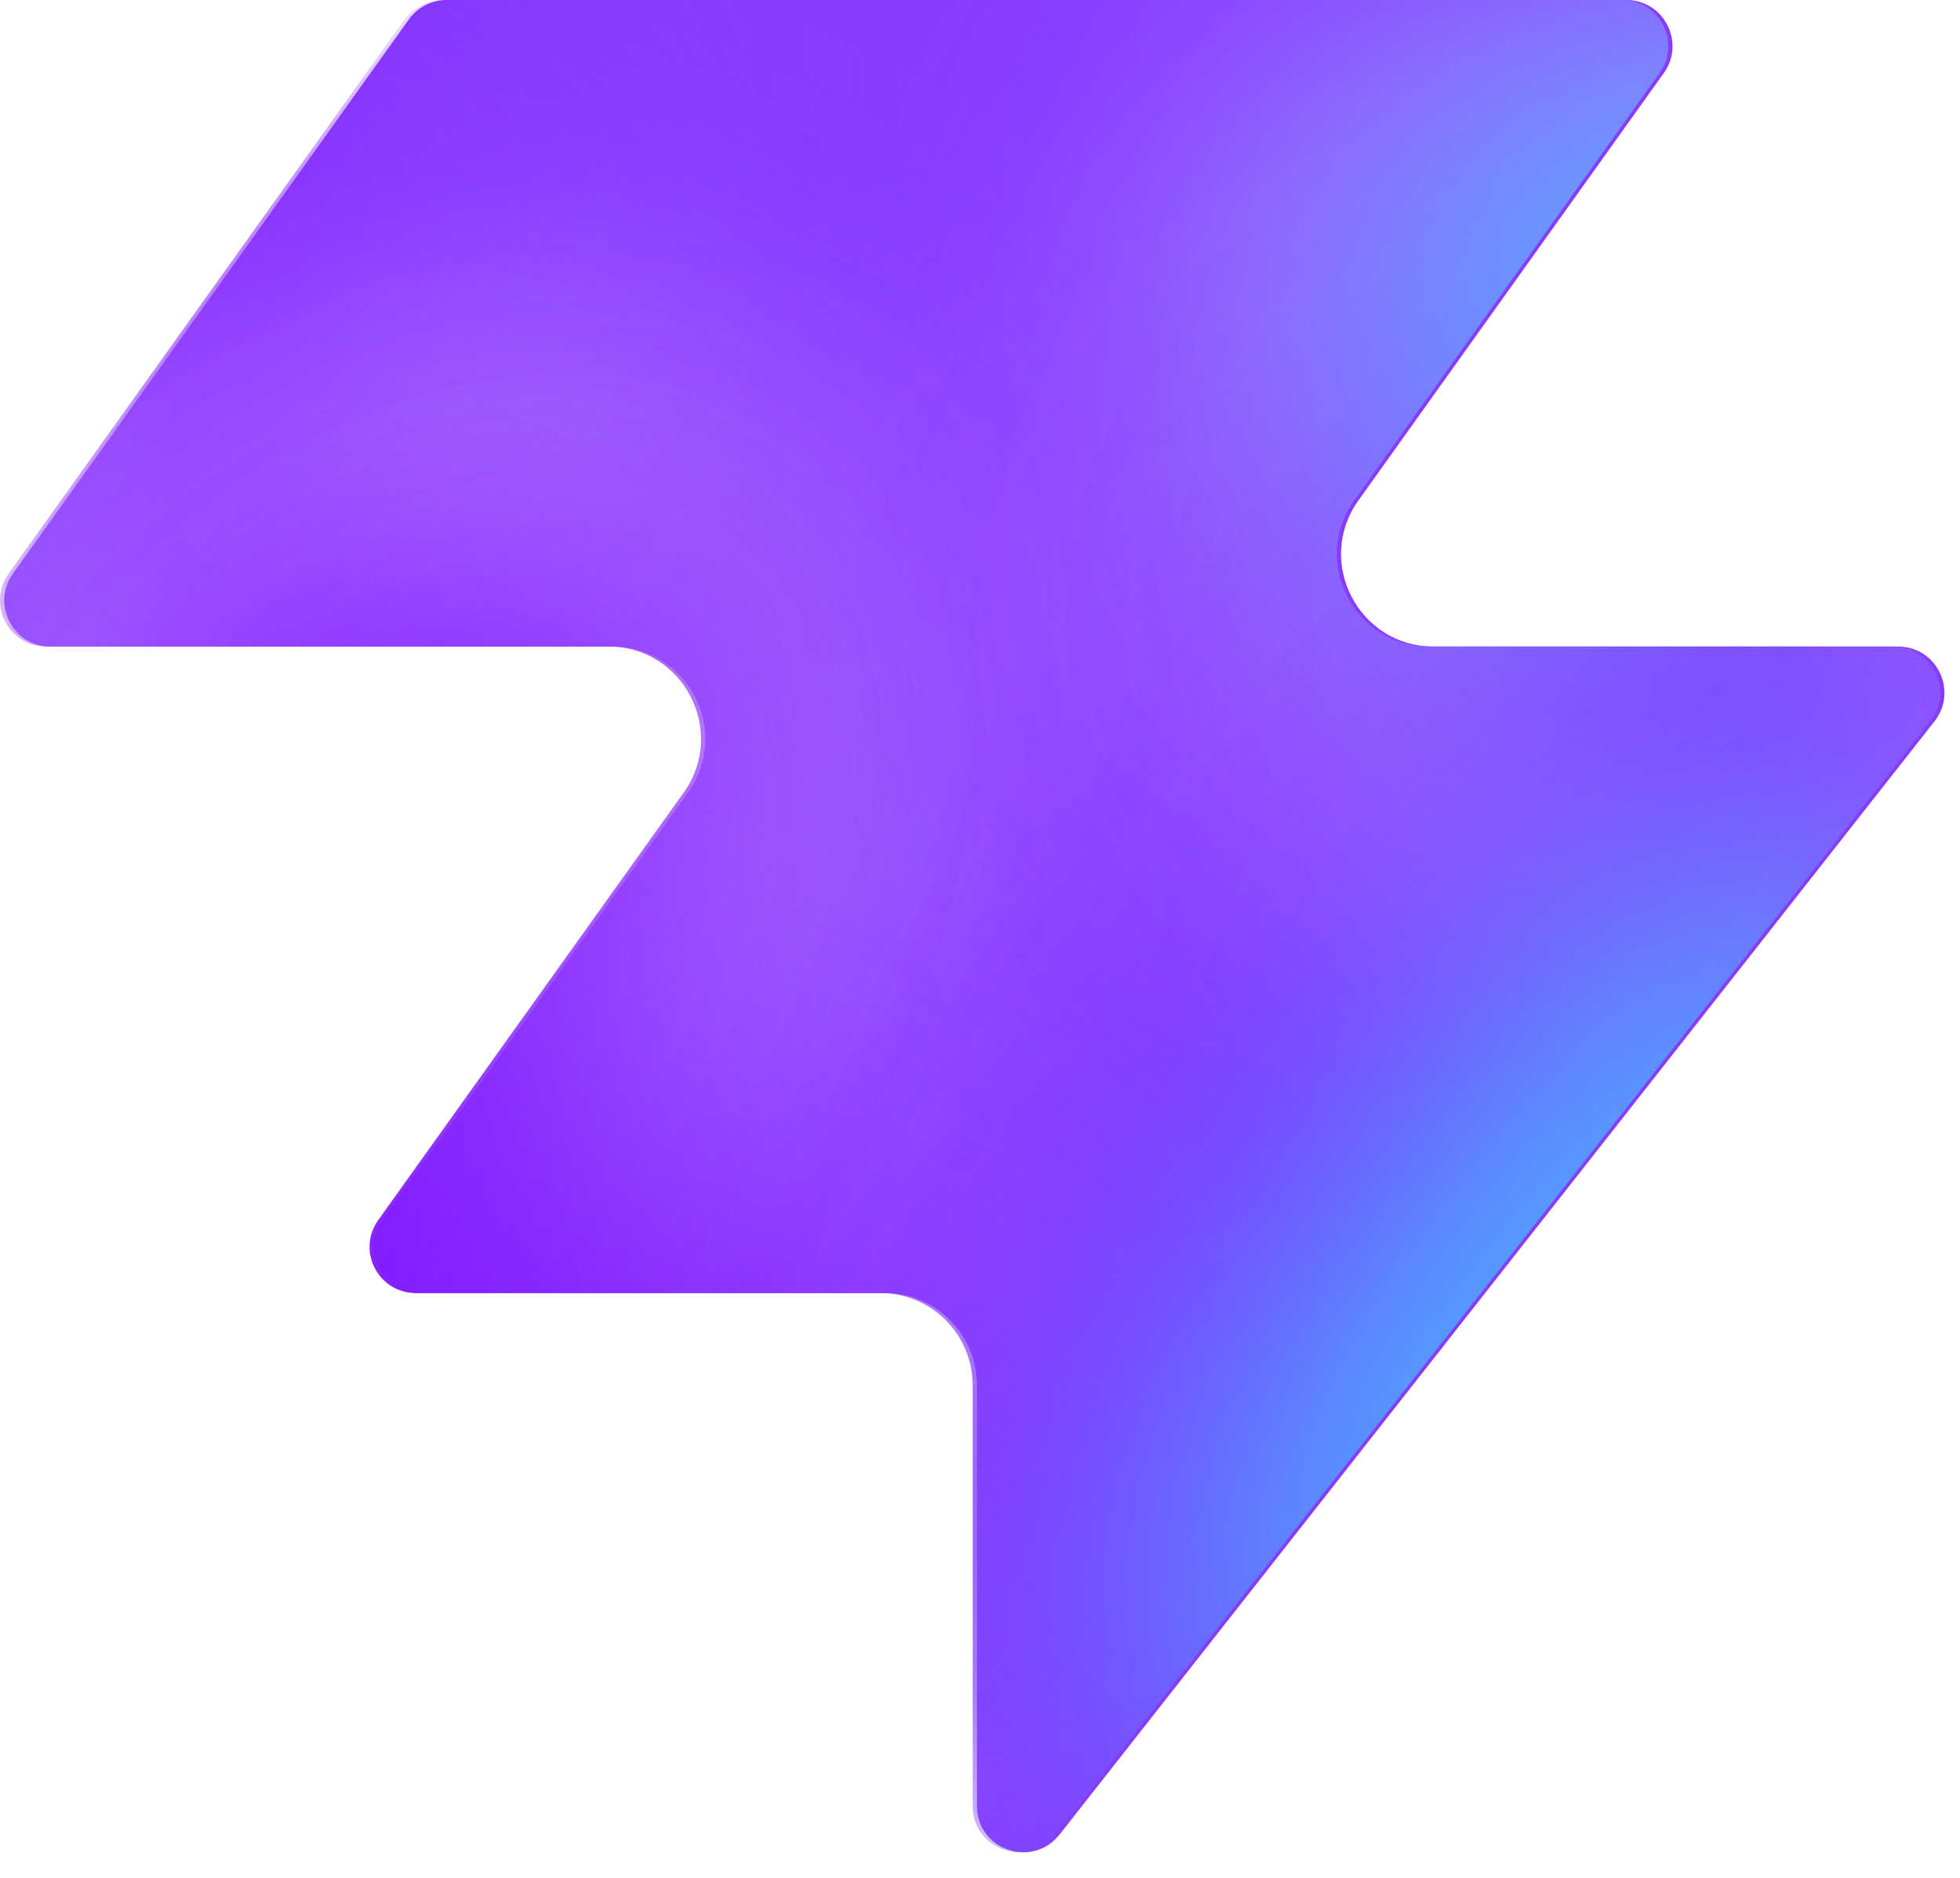
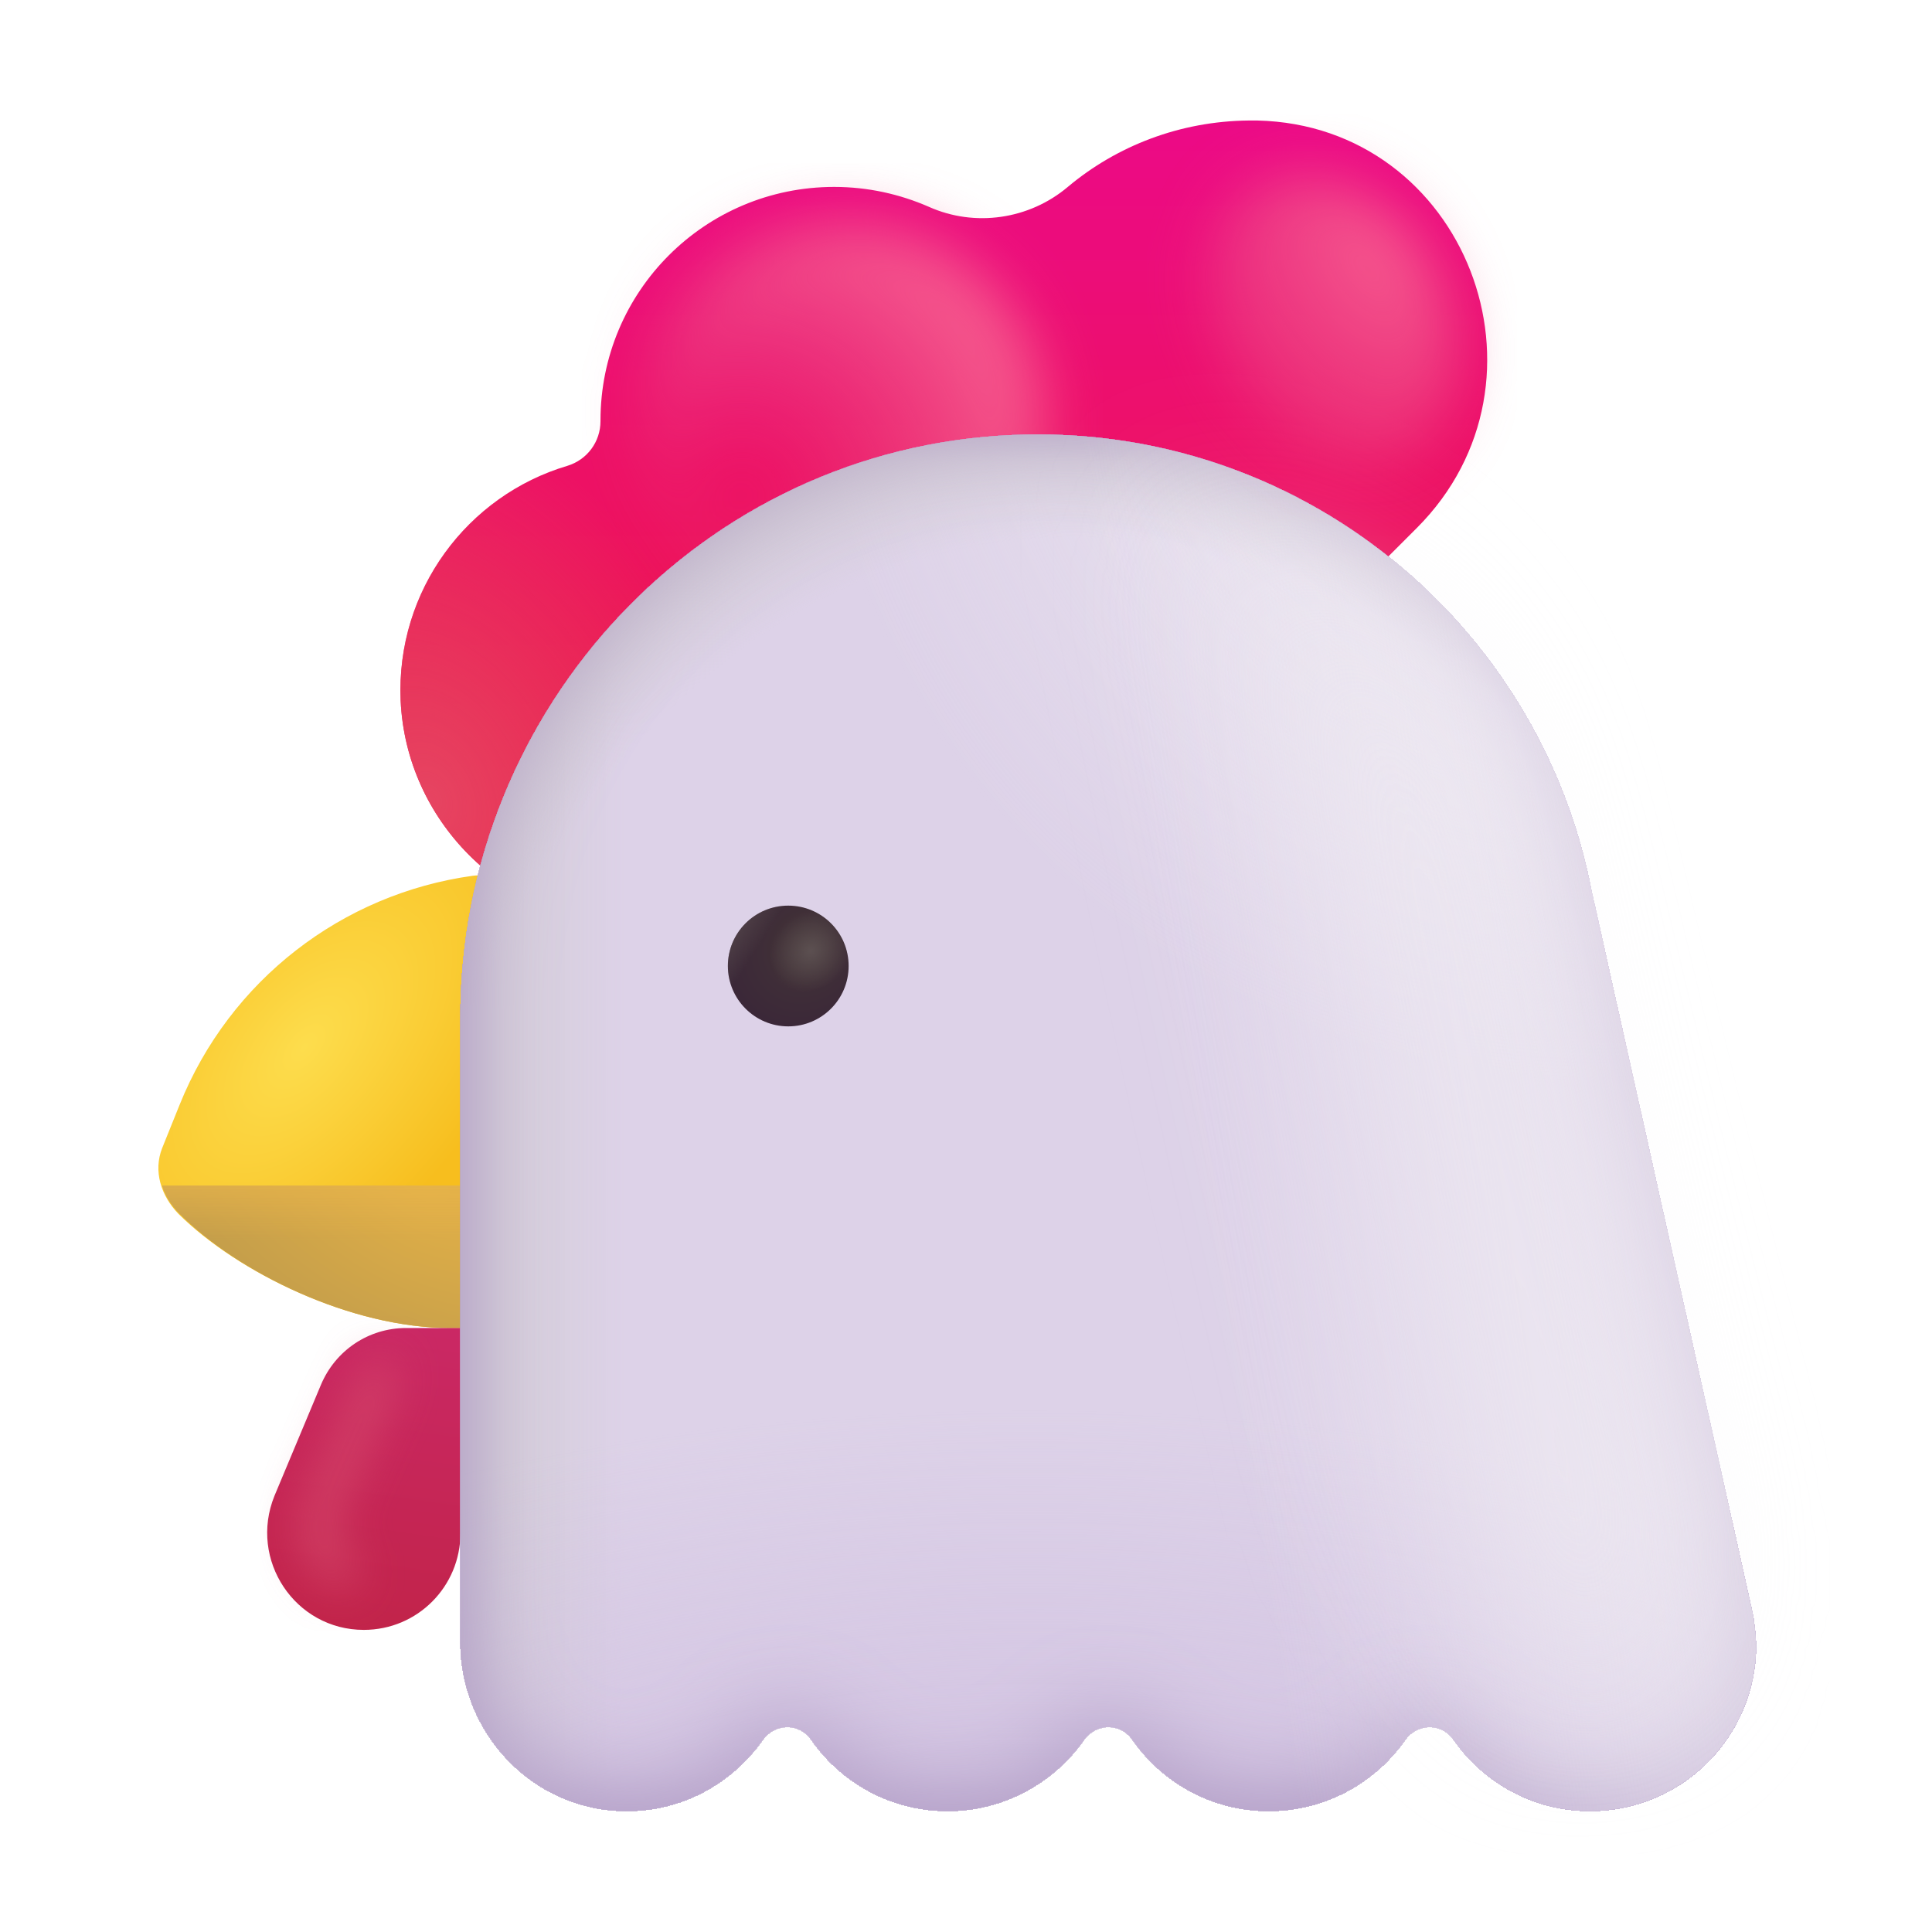
- <svg xmlns="http://www.w3.org/2000/svg" width="48" height="46" fill="none" viewBox="0 0 48 46">
-   <path fill="#863bff" d="M25.946 44.938c-.664.845-2.021.375-2.021-.698V33.937a2.26 2.26 0 0 0-2.262-2.262H10.287c-.92 0-1.456-1.04-.92-1.788l7.48-10.471c1.07-1.497 0-3.578-1.842-3.578H1.237c-.92 0-1.456-1.04-.92-1.788L10.013.474c.214-.297.556-.474.92-.474h28.894c.92 0 1.456 1.04.92 1.788l-7.48 10.471c-1.07 1.498 0 3.579 1.842 3.579h11.377c.943 0 1.473 1.088.89 1.83L25.947 44.94z" style="fill:#863bff;fill:color(display-p3 .525 .23 1);fill-opacity:1" />
-   <mask id="a" width="48" height="46" x="0" y="0" maskUnits="userSpaceOnUse" style="mask-type:alpha">
-     <path fill="#000" d="M25.842 44.938c-.664.844-2.021.375-2.021-.698V33.937a2.26 2.26 0 0 0-2.262-2.262H10.183c-.92 0-1.456-1.04-.92-1.788l7.48-10.471c1.07-1.498 0-3.579-1.842-3.579H1.133c-.92 0-1.456-1.04-.92-1.787L9.91.473c.214-.297.556-.474.92-.474h28.894c.92 0 1.456 1.04.92 1.788l-7.48 10.471c-1.07 1.498 0 3.578 1.842 3.578h11.377c.943 0 1.473 1.088.89 1.832L25.843 44.94z" style="fill:#000;fill-opacity:1" />
-   </mask>
-   <g mask="url(#a)">
-     <g filter="url(#b)">
-       <ellipse cx="5.508" cy="14.704" fill="#ede6ff" rx="5.508" ry="14.704" style="fill:#ede6ff;fill:color(display-p3 .927 .903 1);fill-opacity:1" transform="matrix(.00324 1 1 -.00324 -4.47 31.516)" />
-     </g>
-     <g filter="url(#c)">
-       <ellipse cx="10.399" cy="29.851" fill="#ede6ff" rx="10.399" ry="29.851" style="fill:#ede6ff;fill:color(display-p3 .927 .903 1);fill-opacity:1" transform="matrix(.00324 1 1 -.00324 -39.328 7.883)" />
-     </g>
-     <g filter="url(#d)">
-       <ellipse cx="5.508" cy="30.487" fill="#7e14ff" rx="5.508" ry="30.487" style="fill:#7e14ff;fill:color(display-p3 .492 .077 1);fill-opacity:1" transform="rotate(89.814 -25.913 -14.639)scale(1 -1)" />
-     </g>
-     <g filter="url(#e)">
-       <ellipse cx="5.508" cy="30.599" fill="#7e14ff" rx="5.508" ry="30.599" style="fill:#7e14ff;fill:color(display-p3 .492 .077 1);fill-opacity:1" transform="rotate(89.814 -32.644 -3.334)scale(1 -1)" />
-     </g>
-     <g filter="url(#f)">
-       <ellipse cx="5.508" cy="30.599" fill="#7e14ff" rx="5.508" ry="30.599" style="fill:#7e14ff;fill:color(display-p3 .492 .077 1);fill-opacity:1" transform="matrix(.00324 1 1 -.00324 -34.34 30.47)" />
-     </g>
-     <g filter="url(#g)">
-       <ellipse cx="14.072" cy="22.078" fill="#ede6ff" rx="14.072" ry="22.078" style="fill:#ede6ff;fill:color(display-p3 .927 .903 1);fill-opacity:1" transform="rotate(93.35 24.506 48.493)scale(-1 1)" />
-     </g>
-     <g filter="url(#h)">
-       <ellipse cx="3.47" cy="21.501" fill="#7e14ff" rx="3.47" ry="21.501" style="fill:#7e14ff;fill:color(display-p3 .492 .077 1);fill-opacity:1" transform="rotate(89.009 28.708 47.59)scale(-1 1)" />
-     </g>
-     <g filter="url(#i)">
-       <ellipse cx="3.47" cy="21.501" fill="#7e14ff" rx="3.47" ry="21.501" style="fill:#7e14ff;fill:color(display-p3 .492 .077 1);fill-opacity:1" transform="rotate(89.009 28.708 47.59)scale(-1 1)" />
-     </g>
-     <g filter="url(#j)">
-       <ellipse cx=".387" cy="8.972" fill="#7e14ff" rx="4.407" ry="29.108" style="fill:#7e14ff;fill:color(display-p3 .492 .077 1);fill-opacity:1" transform="rotate(39.51 .387 8.972)" />
-     </g>
-     <g filter="url(#k)">
-       <ellipse cx="47.523" cy="-6.092" fill="#7e14ff" rx="4.407" ry="29.108" style="fill:#7e14ff;fill:color(display-p3 .492 .077 1);fill-opacity:1" transform="rotate(37.892 47.523 -6.092)" />
-     </g>
-     <g filter="url(#l)">
-       <ellipse cx="41.412" cy="6.333" fill="#47bfff" rx="5.971" ry="9.665" style="fill:#47bfff;fill:color(display-p3 .28 .748 1);fill-opacity:1" transform="rotate(37.892 41.412 6.333)" />
-     </g>
-     <g filter="url(#m)">
-       <ellipse cx="-1.879" cy="38.332" fill="#7e14ff" rx="4.407" ry="29.108" style="fill:#7e14ff;fill:color(display-p3 .492 .077 1);fill-opacity:1" transform="rotate(37.892 -1.88 38.332)" />
-     </g>
-     <g filter="url(#n)">
-       <ellipse cx="-1.879" cy="38.332" fill="#7e14ff" rx="4.407" ry="29.108" style="fill:#7e14ff;fill:color(display-p3 .492 .077 1);fill-opacity:1" transform="rotate(37.892 -1.88 38.332)" />
-     </g>
-     <g filter="url(#o)">
-       <ellipse cx="35.651" cy="29.907" fill="#7e14ff" rx="4.407" ry="29.108" style="fill:#7e14ff;fill:color(display-p3 .492 .077 1);fill-opacity:1" transform="rotate(37.892 35.651 29.907)" />
-     </g>
-     <g filter="url(#p)">
-       <ellipse cx="38.418" cy="32.4" fill="#47bfff" rx="5.971" ry="15.297" style="fill:#47bfff;fill:color(display-p3 .28 .748 1);fill-opacity:1" transform="rotate(37.892 38.418 32.4)" />
-     </g>
+ <svg xmlns="http://www.w3.org/2000/svg" width="32" height="32" viewBox="0 0 32 32" fill="none">
+   <path d="M9.716 17.046L8.936 16.656C8.776 16.576 8.666 16.406 8.666 16.226V15.236C8.666 14.786 8.276 14.446 7.826 14.506C5.666 14.806 3.806 16.236 2.976 18.296L2.686 19.016C2.536 19.396 2.666 19.806 2.956 20.106C3.936 21.076 5.816 21.996 7.456 21.996H10.746V19.636V18.716C10.746 18.006 10.346 17.356 9.716 17.046Z" fill="url(#paint0_radial_28327_4658)" />
+   <path d="M2.976 20.106C3.936 21.076 5.816 21.996 7.456 21.996H10.746V20.736L10.236 19.636H2.686C2.736 19.806 2.836 19.966 2.976 20.106Z" fill="url(#paint1_radial_28327_4658)" />
+   <path d="M2.976 20.106C3.936 21.076 5.816 21.996 7.456 21.996H10.746V20.736L10.236 19.636H2.686C2.736 19.806 2.836 19.966 2.976 20.106Z" fill="url(#paint2_linear_28327_4658)" />
+   <path d="M20.356 11.416V11.856L23.466 8.746C25.906 6.306 24.276 2.076 20.826 1.996C20.776 1.996 20.736 1.996 20.686 1.996C19.546 2.006 18.496 2.416 17.686 3.096C17.046 3.636 16.146 3.766 15.386 3.426C14.906 3.216 14.376 3.096 13.816 3.096C11.676 3.096 9.946 4.826 9.946 6.966V6.976C9.946 7.316 9.726 7.616 9.396 7.716C7.746 8.206 6.556 9.776 6.636 11.606C6.726 13.586 8.336 15.206 10.316 15.296C12.536 15.396 14.366 13.626 14.366 11.426C14.366 11.216 14.346 11.006 14.316 10.806C15.326 10.676 16.216 10.146 16.826 9.396C17.626 10.526 18.896 11.306 20.356 11.416Z" fill="url(#paint3_linear_28327_4658)" />
+   <path d="M20.356 11.416V11.856L23.466 8.746C25.906 6.306 24.276 2.076 20.826 1.996C20.776 1.996 20.736 1.996 20.686 1.996C19.546 2.006 18.496 2.416 17.686 3.096C17.046 3.636 16.146 3.766 15.386 3.426C14.906 3.216 14.376 3.096 13.816 3.096C11.676 3.096 9.946 4.826 9.946 6.966V6.976C9.946 7.316 9.726 7.616 9.396 7.716C7.746 8.206 6.556 9.776 6.636 11.606C6.726 13.586 8.336 15.206 10.316 15.296C12.536 15.396 14.366 13.626 14.366 11.426C14.366 11.216 14.346 11.006 14.316 10.806C15.326 10.676 16.216 10.146 16.826 9.396C17.626 10.526 18.896 11.306 20.356 11.416Z" fill="url(#paint4_radial_28327_4658)" />
+   <g filter="url(#filter0_f_28327_4658)">
+     <circle cx="13.953" cy="7.019" r="3.311" fill="url(#paint5_radial_28327_4658)" />
+   </g>
+   <path d="M7.626 25.396V21.996H6.726C6.106 21.996 5.556 22.366 5.316 22.936L4.546 24.776C4.116 25.836 4.886 26.996 6.026 26.996C6.916 26.996 7.626 26.276 7.626 25.396Z" fill="url(#paint6_linear_28327_4658)" />
+   <g filter="url(#filter1_i_28327_4658)">
+     <path d="M29.016 26.666L26.366 14.786C25.516 10.326 21.516 6.996 16.766 7.206C11.636 7.426 7.626 11.726 7.626 16.856V27.196C7.626 28.716 8.836 29.986 10.356 29.996C11.296 30.006 12.126 29.536 12.636 28.816C12.836 28.536 13.246 28.536 13.436 28.816C13.936 29.526 14.756 29.996 15.696 29.996C16.626 29.996 17.456 29.526 17.956 28.816C18.156 28.536 18.566 28.536 18.756 28.816C19.256 29.526 20.076 29.996 21.016 29.996C21.946 29.996 22.776 29.526 23.276 28.816C23.476 28.536 23.886 28.536 24.076 28.816C24.576 29.526 25.396 29.996 26.336 29.996C27.856 29.996 29.086 28.766 29.086 27.246C29.076 27.046 29.056 26.846 29.016 26.666Z" fill="#DDD2E8" />
+     <path d="M29.016 26.666L26.366 14.786C25.516 10.326 21.516 6.996 16.766 7.206C11.636 7.426 7.626 11.726 7.626 16.856V27.196C7.626 28.716 8.836 29.986 10.356 29.996C11.296 30.006 12.126 29.536 12.636 28.816C12.836 28.536 13.246 28.536 13.436 28.816C13.936 29.526 14.756 29.996 15.696 29.996C16.626 29.996 17.456 29.526 17.956 28.816C18.156 28.536 18.566 28.536 18.756 28.816C19.256 29.526 20.076 29.996 21.016 29.996C21.946 29.996 22.776 29.526 23.276 28.816C23.476 28.536 23.886 28.536 24.076 28.816C24.576 29.526 25.396 29.996 26.336 29.996C27.856 29.996 29.086 28.766 29.086 27.246C29.076 27.046 29.056 26.846 29.016 26.666Z" fill="url(#paint7_radial_28327_4658)" />
+     <path d="M29.016 26.666L26.366 14.786C25.516 10.326 21.516 6.996 16.766 7.206C11.636 7.426 7.626 11.726 7.626 16.856V27.196C7.626 28.716 8.836 29.986 10.356 29.996C11.296 30.006 12.126 29.536 12.636 28.816C12.836 28.536 13.246 28.536 13.436 28.816C13.936 29.526 14.756 29.996 15.696 29.996C16.626 29.996 17.456 29.526 17.956 28.816C18.156 28.536 18.566 28.536 18.756 28.816C19.256 29.526 20.076 29.996 21.016 29.996C21.946 29.996 22.776 29.526 23.276 28.816C23.476 28.536 23.886 28.536 24.076 28.816C24.576 29.526 25.396 29.996 26.336 29.996C27.856 29.996 29.086 28.766 29.086 27.246C29.076 27.046 29.056 26.846 29.016 26.666Z" fill="url(#paint8_linear_28327_4658)" />
+     <path d="M29.016 26.666L26.366 14.786C25.516 10.326 21.516 6.996 16.766 7.206C11.636 7.426 7.626 11.726 7.626 16.856V27.196C7.626 28.716 8.836 29.986 10.356 29.996C11.296 30.006 12.126 29.536 12.636 28.816C12.836 28.536 13.246 28.536 13.436 28.816C13.936 29.526 14.756 29.996 15.696 29.996C16.626 29.996 17.456 29.526 17.956 28.816C18.156 28.536 18.566 28.536 18.756 28.816C19.256 29.526 20.076 29.996 21.016 29.996C21.946 29.996 22.776 29.526 23.276 28.816C23.476 28.536 23.886 28.536 24.076 28.816C24.576 29.526 25.396 29.996 26.336 29.996C27.856 29.996 29.086 28.766 29.086 27.246C29.076 27.046 29.056 26.846 29.016 26.666Z" fill="url(#paint9_radial_28327_4658)" />
+     <path d="M29.016 26.666L26.366 14.786C25.516 10.326 21.516 6.996 16.766 7.206C11.636 7.426 7.626 11.726 7.626 16.856V27.196C7.626 28.716 8.836 29.986 10.356 29.996C11.296 30.006 12.126 29.536 12.636 28.816C12.836 28.536 13.246 28.536 13.436 28.816C13.936 29.526 14.756 29.996 15.696 29.996C16.626 29.996 17.456 29.526 17.956 28.816C18.156 28.536 18.566 28.536 18.756 28.816C19.256 29.526 20.076 29.996 21.016 29.996C21.946 29.996 22.776 29.526 23.276 28.816C23.476 28.536 23.886 28.536 24.076 28.816C24.576 29.526 25.396 29.996 26.336 29.996C27.856 29.996 29.086 28.766 29.086 27.246C29.076 27.046 29.056 26.846 29.016 26.666Z" fill="url(#paint10_radial_28327_4658)" />
+   </g>
+   <path d="M29.016 26.666L26.366 14.786C25.516 10.326 21.516 6.996 16.766 7.206C11.636 7.426 7.626 11.726 7.626 16.856V27.196C7.626 28.716 8.836 29.986 10.356 29.996C11.296 30.006 12.126 29.536 12.636 28.816C12.836 28.536 13.246 28.536 13.436 28.816C13.936 29.526 14.756 29.996 15.696 29.996C16.626 29.996 17.456 29.526 17.956 28.816C18.156 28.536 18.566 28.536 18.756 28.816C19.256 29.526 20.076 29.996 21.016 29.996C21.946 29.996 22.776 29.526 23.276 28.816C23.476 28.536 23.886 28.536 24.076 28.816C24.576 29.526 25.396 29.996 26.336 29.996C27.856 29.996 29.086 28.766 29.086 27.246C29.076 27.046 29.056 26.846 29.016 26.666Z" fill="url(#paint11_linear_28327_4658)" />
+   <g filter="url(#filter2_f_28327_4658)">
+     <path d="M22.174 25.451L19.105 8.293C22.403 8.928 24.27 11.345 24.737 13.381C25.7 17.585 27.424 24.571 27.685 25.451C28.011 26.552 27.718 27.992 26.283 28.182C24.848 28.373 24.331 27.088 23.841 26.337C23.352 25.586 22.527 25.401 22.174 25.451Z" fill="url(#paint12_linear_28327_4658)" />
+   </g>
+   <path d="M13.056 17C13.609 17 14.056 16.552 14.056 16C14.056 15.448 13.609 15 13.056 15C12.504 15 12.056 15.448 12.056 16C12.056 16.552 12.504 17 13.056 17Z" fill="url(#paint13_radial_28327_4658)" />
+   <path d="M13.056 17C13.609 17 14.056 16.552 14.056 16C14.056 15.448 13.609 15 13.056 15C12.504 15 12.056 15.448 12.056 16C12.056 16.552 12.504 17 13.056 17Z" fill="url(#paint14_radial_28327_4658)" />
+   <path d="M13.056 17C13.609 17 14.056 16.552 14.056 16C14.056 15.448 13.609 15 13.056 15C12.504 15 12.056 15.448 12.056 16C12.056 16.552 12.504 17 13.056 17Z" fill="url(#paint15_linear_28327_4658)" />
+   <g filter="url(#filter3_f_28327_4658)">
+     <ellipse cx="22.061" cy="5.302" rx="1.874" ry="2.548" transform="rotate(-30 22.0614 5.30169)" fill="url(#paint16_radial_28327_4658)" />
+   </g>
+   <g filter="url(#filter4_f_28327_4658)">
+     <path d="M6.314 22.755L5.317 24.991C5.225 25.215 5.169 25.739 5.678 26.046" stroke="#D74C6D" stroke-width="0.4" stroke-linecap="round" />
  </g>
  <defs>
-     <filter id="b" width="60.045" height="41.654" x="-19.77" y="16.149" color-interpolation-filters="sRGB" filterUnits="userSpaceOnUse">
+     <filter id="filter0_f_28327_4658" x="9.642" y="2.708" width="8.622" height="8.622" filterUnits="userSpaceOnUse" color-interpolation-filters="sRGB">
      <feFlood flood-opacity="0" result="BackgroundImageFix" />
-       <feBlend in="SourceGraphic" in2="BackgroundImageFix" result="shape" />
-       <feGaussianBlur result="effect1_foregroundBlur_2002_17158" stdDeviation="7.659" />
+       <feBlend mode="normal" in="SourceGraphic" in2="BackgroundImageFix" result="shape" />
+       <feGaussianBlur stdDeviation="0.5" result="effect1_foregroundBlur_28327_4658" />
    </filter>
-     <filter id="c" width="90.34" height="51.437" x="-54.613" y="-7.533" color-interpolation-filters="sRGB" filterUnits="userSpaceOnUse">
+     <filter id="filter1_i_28327_4658" x="7.626" y="6.946" width="21.46" height="23.05" filterUnits="userSpaceOnUse" color-interpolation-filters="sRGB">
      <feFlood flood-opacity="0" result="BackgroundImageFix" />
-       <feBlend in="SourceGraphic" in2="BackgroundImageFix" result="shape" />
-       <feGaussianBlur result="effect1_foregroundBlur_2002_17158" stdDeviation="7.659" />
+       <feBlend mode="normal" in="SourceGraphic" in2="BackgroundImageFix" result="shape" />
+       <feColorMatrix in="SourceAlpha" type="matrix" values="0 0 0 0 0 0 0 0 0 0 0 0 0 0 0 0 0 0 127 0" result="hardAlpha" />
+       <feOffset dy="-0.25" />
+       <feGaussianBlur stdDeviation="0.75" />
+       <feComposite in2="hardAlpha" operator="arithmetic" k2="-1" k3="1" />
+       <feColorMatrix type="matrix" values="0 0 0 0 0.702 0 0 0 0 0.624 0 0 0 0 0.78 0 0 0 1 0" />
+       <feBlend mode="normal" in2="shape" result="effect1_innerShadow_28327_4658" />
    </filter>
-     <filter id="d" width="79.355" height="29.4" x="-49.64" y="2.03" color-interpolation-filters="sRGB" filterUnits="userSpaceOnUse">
+     <filter id="filter2_f_28327_4658" x="16.605" y="5.793" width="13.701" height="24.908" filterUnits="userSpaceOnUse" color-interpolation-filters="sRGB">
      <feFlood flood-opacity="0" result="BackgroundImageFix" />
-       <feBlend in="SourceGraphic" in2="BackgroundImageFix" result="shape" />
-       <feGaussianBlur result="effect1_foregroundBlur_2002_17158" stdDeviation="4.596" />
+       <feBlend mode="normal" in="SourceGraphic" in2="BackgroundImageFix" result="shape" />
+       <feGaussianBlur stdDeviation="1.25" result="effect1_foregroundBlur_28327_4658" />
    </filter>
-     <filter id="e" width="79.579" height="29.4" x="-45.045" y="20.029" color-interpolation-filters="sRGB" filterUnits="userSpaceOnUse">
+     <filter id="filter3_f_28327_4658" x="18.998" y="1.904" width="6.127" height="6.796" filterUnits="userSpaceOnUse" color-interpolation-filters="sRGB">
      <feFlood flood-opacity="0" result="BackgroundImageFix" />
-       <feBlend in="SourceGraphic" in2="BackgroundImageFix" result="shape" />
-       <feGaussianBlur result="effect1_foregroundBlur_2002_17158" stdDeviation="4.596" />
+       <feBlend mode="normal" in="SourceGraphic" in2="BackgroundImageFix" result="shape" />
+       <feGaussianBlur stdDeviation="0.5" result="effect1_foregroundBlur_28327_4658" />
    </filter>
-     <filter id="f" width="79.579" height="29.4" x="-43.513" y="21.178" color-interpolation-filters="sRGB" filterUnits="userSpaceOnUse">
+     <filter id="filter4_f_28327_4658" x="4.306" y="21.805" width="2.957" height="5.191" filterUnits="userSpaceOnUse" color-interpolation-filters="sRGB">
      <feFlood flood-opacity="0" result="BackgroundImageFix" />
-       <feBlend in="SourceGraphic" in2="BackgroundImageFix" result="shape" />
-       <feGaussianBlur result="effect1_foregroundBlur_2002_17158" stdDeviation="4.596" />
+       <feBlend mode="normal" in="SourceGraphic" in2="BackgroundImageFix" result="shape" />
+       <feGaussianBlur stdDeviation="0.375" result="effect1_foregroundBlur_28327_4658" />
    </filter>
-     <filter id="g" width="74.749" height="58.852" x="15.756" y="-17.901" color-interpolation-filters="sRGB" filterUnits="userSpaceOnUse">
-       <feFlood flood-opacity="0" result="BackgroundImageFix" />
-       <feBlend in="SourceGraphic" in2="BackgroundImageFix" result="shape" />
-       <feGaussianBlur result="effect1_foregroundBlur_2002_17158" stdDeviation="7.659" />
-     </filter>
-     <filter id="h" width="61.377" height="25.362" x="23.548" y="2.284" color-interpolation-filters="sRGB" filterUnits="userSpaceOnUse">
-       <feFlood flood-opacity="0" result="BackgroundImageFix" />
-       <feBlend in="SourceGraphic" in2="BackgroundImageFix" result="shape" />
-       <feGaussianBlur result="effect1_foregroundBlur_2002_17158" stdDeviation="4.596" />
-     </filter>
-     <filter id="i" width="61.377" height="25.362" x="23.548" y="2.284" color-interpolation-filters="sRGB" filterUnits="userSpaceOnUse">
-       <feFlood flood-opacity="0" result="BackgroundImageFix" />
-       <feBlend in="SourceGraphic" in2="BackgroundImageFix" result="shape" />
-       <feGaussianBlur result="effect1_foregroundBlur_2002_17158" stdDeviation="4.596" />
-     </filter>
-     <filter id="j" width="56.045" height="63.649" x="-27.636" y="-22.853" color-interpolation-filters="sRGB" filterUnits="userSpaceOnUse">
-       <feFlood flood-opacity="0" result="BackgroundImageFix" />
-       <feBlend in="SourceGraphic" in2="BackgroundImageFix" result="shape" />
-       <feGaussianBlur result="effect1_foregroundBlur_2002_17158" stdDeviation="4.596" />
-     </filter>
-     <filter id="k" width="54.814" height="64.646" x="20.116" y="-38.415" color-interpolation-filters="sRGB" filterUnits="userSpaceOnUse">
-       <feFlood flood-opacity="0" result="BackgroundImageFix" />
-       <feBlend in="SourceGraphic" in2="BackgroundImageFix" result="shape" />
-       <feGaussianBlur result="effect1_foregroundBlur_2002_17158" stdDeviation="4.596" />
-     </filter>
-     <filter id="l" width="33.541" height="35.313" x="24.641" y="-11.323" color-interpolation-filters="sRGB" filterUnits="userSpaceOnUse">
-       <feFlood flood-opacity="0" result="BackgroundImageFix" />
-       <feBlend in="SourceGraphic" in2="BackgroundImageFix" result="shape" />
-       <feGaussianBlur result="effect1_foregroundBlur_2002_17158" stdDeviation="4.596" />
-     </filter>
-     <filter id="m" width="54.814" height="64.646" x="-29.286" y="6.009" color-interpolation-filters="sRGB" filterUnits="userSpaceOnUse">
-       <feFlood flood-opacity="0" result="BackgroundImageFix" />
-       <feBlend in="SourceGraphic" in2="BackgroundImageFix" result="shape" />
-       <feGaussianBlur result="effect1_foregroundBlur_2002_17158" stdDeviation="4.596" />
-     </filter>
-     <filter id="n" width="54.814" height="64.646" x="-29.286" y="6.009" color-interpolation-filters="sRGB" filterUnits="userSpaceOnUse">
-       <feFlood flood-opacity="0" result="BackgroundImageFix" />
-       <feBlend in="SourceGraphic" in2="BackgroundImageFix" result="shape" />
-       <feGaussianBlur result="effect1_foregroundBlur_2002_17158" stdDeviation="4.596" />
-     </filter>
-     <filter id="o" width="54.814" height="64.646" x="8.244" y="-2.416" color-interpolation-filters="sRGB" filterUnits="userSpaceOnUse">
-       <feFlood flood-opacity="0" result="BackgroundImageFix" />
-       <feBlend in="SourceGraphic" in2="BackgroundImageFix" result="shape" />
-       <feGaussianBlur result="effect1_foregroundBlur_2002_17158" stdDeviation="4.596" />
-     </filter>
-     <filter id="p" width="39.409" height="43.623" x="18.713" y="10.588" color-interpolation-filters="sRGB" filterUnits="userSpaceOnUse">
-       <feFlood flood-opacity="0" result="BackgroundImageFix" />
-       <feBlend in="SourceGraphic" in2="BackgroundImageFix" result="shape" />
-       <feGaussianBlur result="effect1_foregroundBlur_2002_17158" stdDeviation="4.596" />
-     </filter>
+     <radialGradient id="paint0_radial_28327_4658" cx="0" cy="0" r="1" gradientUnits="userSpaceOnUse" gradientTransform="translate(5.04245 17.3461) rotate(40.075) scale(3.43046 6.49176)">
+       <stop stop-color="#FDDD4D" />
+       <stop offset="0.88" stop-color="#F7BE1E" />
+     </radialGradient>
+     <radialGradient id="paint1_radial_28327_4658" cx="0" cy="0" r="1" gradientUnits="userSpaceOnUse" gradientTransform="translate(7.04105 19.6357) rotate(117.39) scale(4.91736 9.11714)">
+       <stop stop-color="#E2B047" />
+       <stop offset="0.653" stop-color="#C19C4B" />
+     </radialGradient>
+     <linearGradient id="paint2_linear_28327_4658" x1="6.716" y1="19.102" x2="6.716" y2="21.996" gradientUnits="userSpaceOnUse">
+       <stop stop-color="#EBB64B" />
+       <stop offset="0.496" stop-color="#E4B14A" stop-opacity="0" />
+     </linearGradient>
+     <linearGradient id="paint3_linear_28327_4658" x1="15.631" y1="19.531" x2="15.631" y2="1.129" gradientUnits="userSpaceOnUse">
+       <stop stop-color="#ED1C26" />
+       <stop offset="0.456" stop-color="#ED1452" />
+       <stop offset="1" stop-color="#EC098C" />
+     </linearGradient>
+     <radialGradient id="paint4_radial_28327_4658" cx="0" cy="0" r="1" gradientUnits="userSpaceOnUse" gradientTransform="translate(7.11853 13.276) rotate(-22.2527) scale(5.19238 7.02538)">
+       <stop stop-color="#E64461" />
+       <stop offset="1" stop-color="#E64461" stop-opacity="0" />
+     </radialGradient>
+     <radialGradient id="paint5_radial_28327_4658" cx="0" cy="0" r="1" gradientUnits="userSpaceOnUse" gradientTransform="translate(12.2925 8.19983) rotate(-26.5526) scale(5.27665)">
+       <stop offset="0.073" stop-color="#E44D7D" stop-opacity="0" />
+       <stop offset="1" stop-color="#F86392" />
+     </radialGradient>
+     <linearGradient id="paint6_linear_28327_4658" x1="5.858" y1="28.668" x2="6.828" y2="21.996" gradientUnits="userSpaceOnUse">
+       <stop stop-color="#BF2241" />
+       <stop offset="1" stop-color="#CA2864" />
+     </linearGradient>
+     <radialGradient id="paint7_radial_28327_4658" cx="0" cy="0" r="1" gradientUnits="userSpaceOnUse" gradientTransform="translate(27.2883 3.8956) rotate(130.216) scale(14.4696 13.6195)">
+       <stop stop-color="#F2EFF4" />
+       <stop offset="1" stop-color="#F2EFF4" stop-opacity="0" />
+     </radialGradient>
+     <linearGradient id="paint8_linear_28327_4658" x1="7.169" y1="18.596" x2="10.373" y2="18.596" gradientUnits="userSpaceOnUse">
+       <stop stop-color="#CFCAD0" />
+       <stop offset="1" stop-color="#CFCAD0" stop-opacity="0" />
+     </linearGradient>
+     <radialGradient id="paint9_radial_28327_4658" cx="0" cy="0" r="1" gradientUnits="userSpaceOnUse" gradientTransform="translate(19.2612 27.8707) rotate(-97.6281) scale(21.1875 14.505)">
+       <stop offset="0.897" stop-color="#CFCAD0" stop-opacity="0" />
+       <stop offset="1" stop-color="#CFCAD0" />
+     </radialGradient>
+     <radialGradient id="paint10_radial_28327_4658" cx="0" cy="0" r="1" gradientUnits="userSpaceOnUse" gradientTransform="translate(17.03 33.3399) rotate(-89.9062) scale(9.99293 21.5097)">
+       <stop stop-color="#CDBCDF" />
+       <stop offset="1" stop-color="#CDBCDF" stop-opacity="0" />
+     </radialGradient>
+     <linearGradient id="paint11_linear_28327_4658" x1="33.606" y1="19.684" x2="20.18" y2="21.826" gradientUnits="userSpaceOnUse">
+       <stop stop-color="#F2EFF4" />
+       <stop offset="1" stop-color="#F2EFF4" stop-opacity="0" />
+     </linearGradient>
+     <linearGradient id="paint12_linear_28327_4658" x1="29.041" y1="18.247" x2="21.084" y2="20.094" gradientUnits="userSpaceOnUse">
+       <stop stop-color="#F2EFF4" />
+       <stop offset="1" stop-color="#F2EFF4" stop-opacity="0" />
+     </linearGradient>
+     <radialGradient id="paint13_radial_28327_4658" cx="0" cy="0" r="1" gradientUnits="userSpaceOnUse" gradientTransform="translate(13.3531 15.6782) rotate(125.838) scale(1.38773 1.23721)">
+       <stop offset="0.006" stop-color="#433437" />
+       <stop offset="1" stop-color="#3B2838" />
+     </radialGradient>
+     <radialGradient id="paint14_radial_28327_4658" cx="0" cy="0" r="1" gradientUnits="userSpaceOnUse" gradientTransform="translate(13.43 15.75) rotate(137.643) scale(0.71892 0.632475)">
+       <stop stop-color="#5C5051" />
+       <stop offset="1" stop-color="#5C5051" stop-opacity="0" />
+     </radialGradient>
+     <linearGradient id="paint15_linear_28327_4658" x1="12.86" y1="15.215" x2="12.172" y2="14.777" gradientUnits="userSpaceOnUse">
+       <stop stop-color="#5C5051" stop-opacity="0" />
+       <stop offset="1" stop-color="#5C5051" />
+     </linearGradient>
+     <radialGradient id="paint16_radial_28327_4658" cx="0" cy="0" r="1" gradientUnits="userSpaceOnUse" gradientTransform="translate(23.8705 4.61398) rotate(-169.993) scale(5.50433 6.39815)">
+       <stop stop-color="#F86392" />
+       <stop offset="1" stop-color="#E44D7D" stop-opacity="0" />
+     </radialGradient>
  </defs>
</svg>
